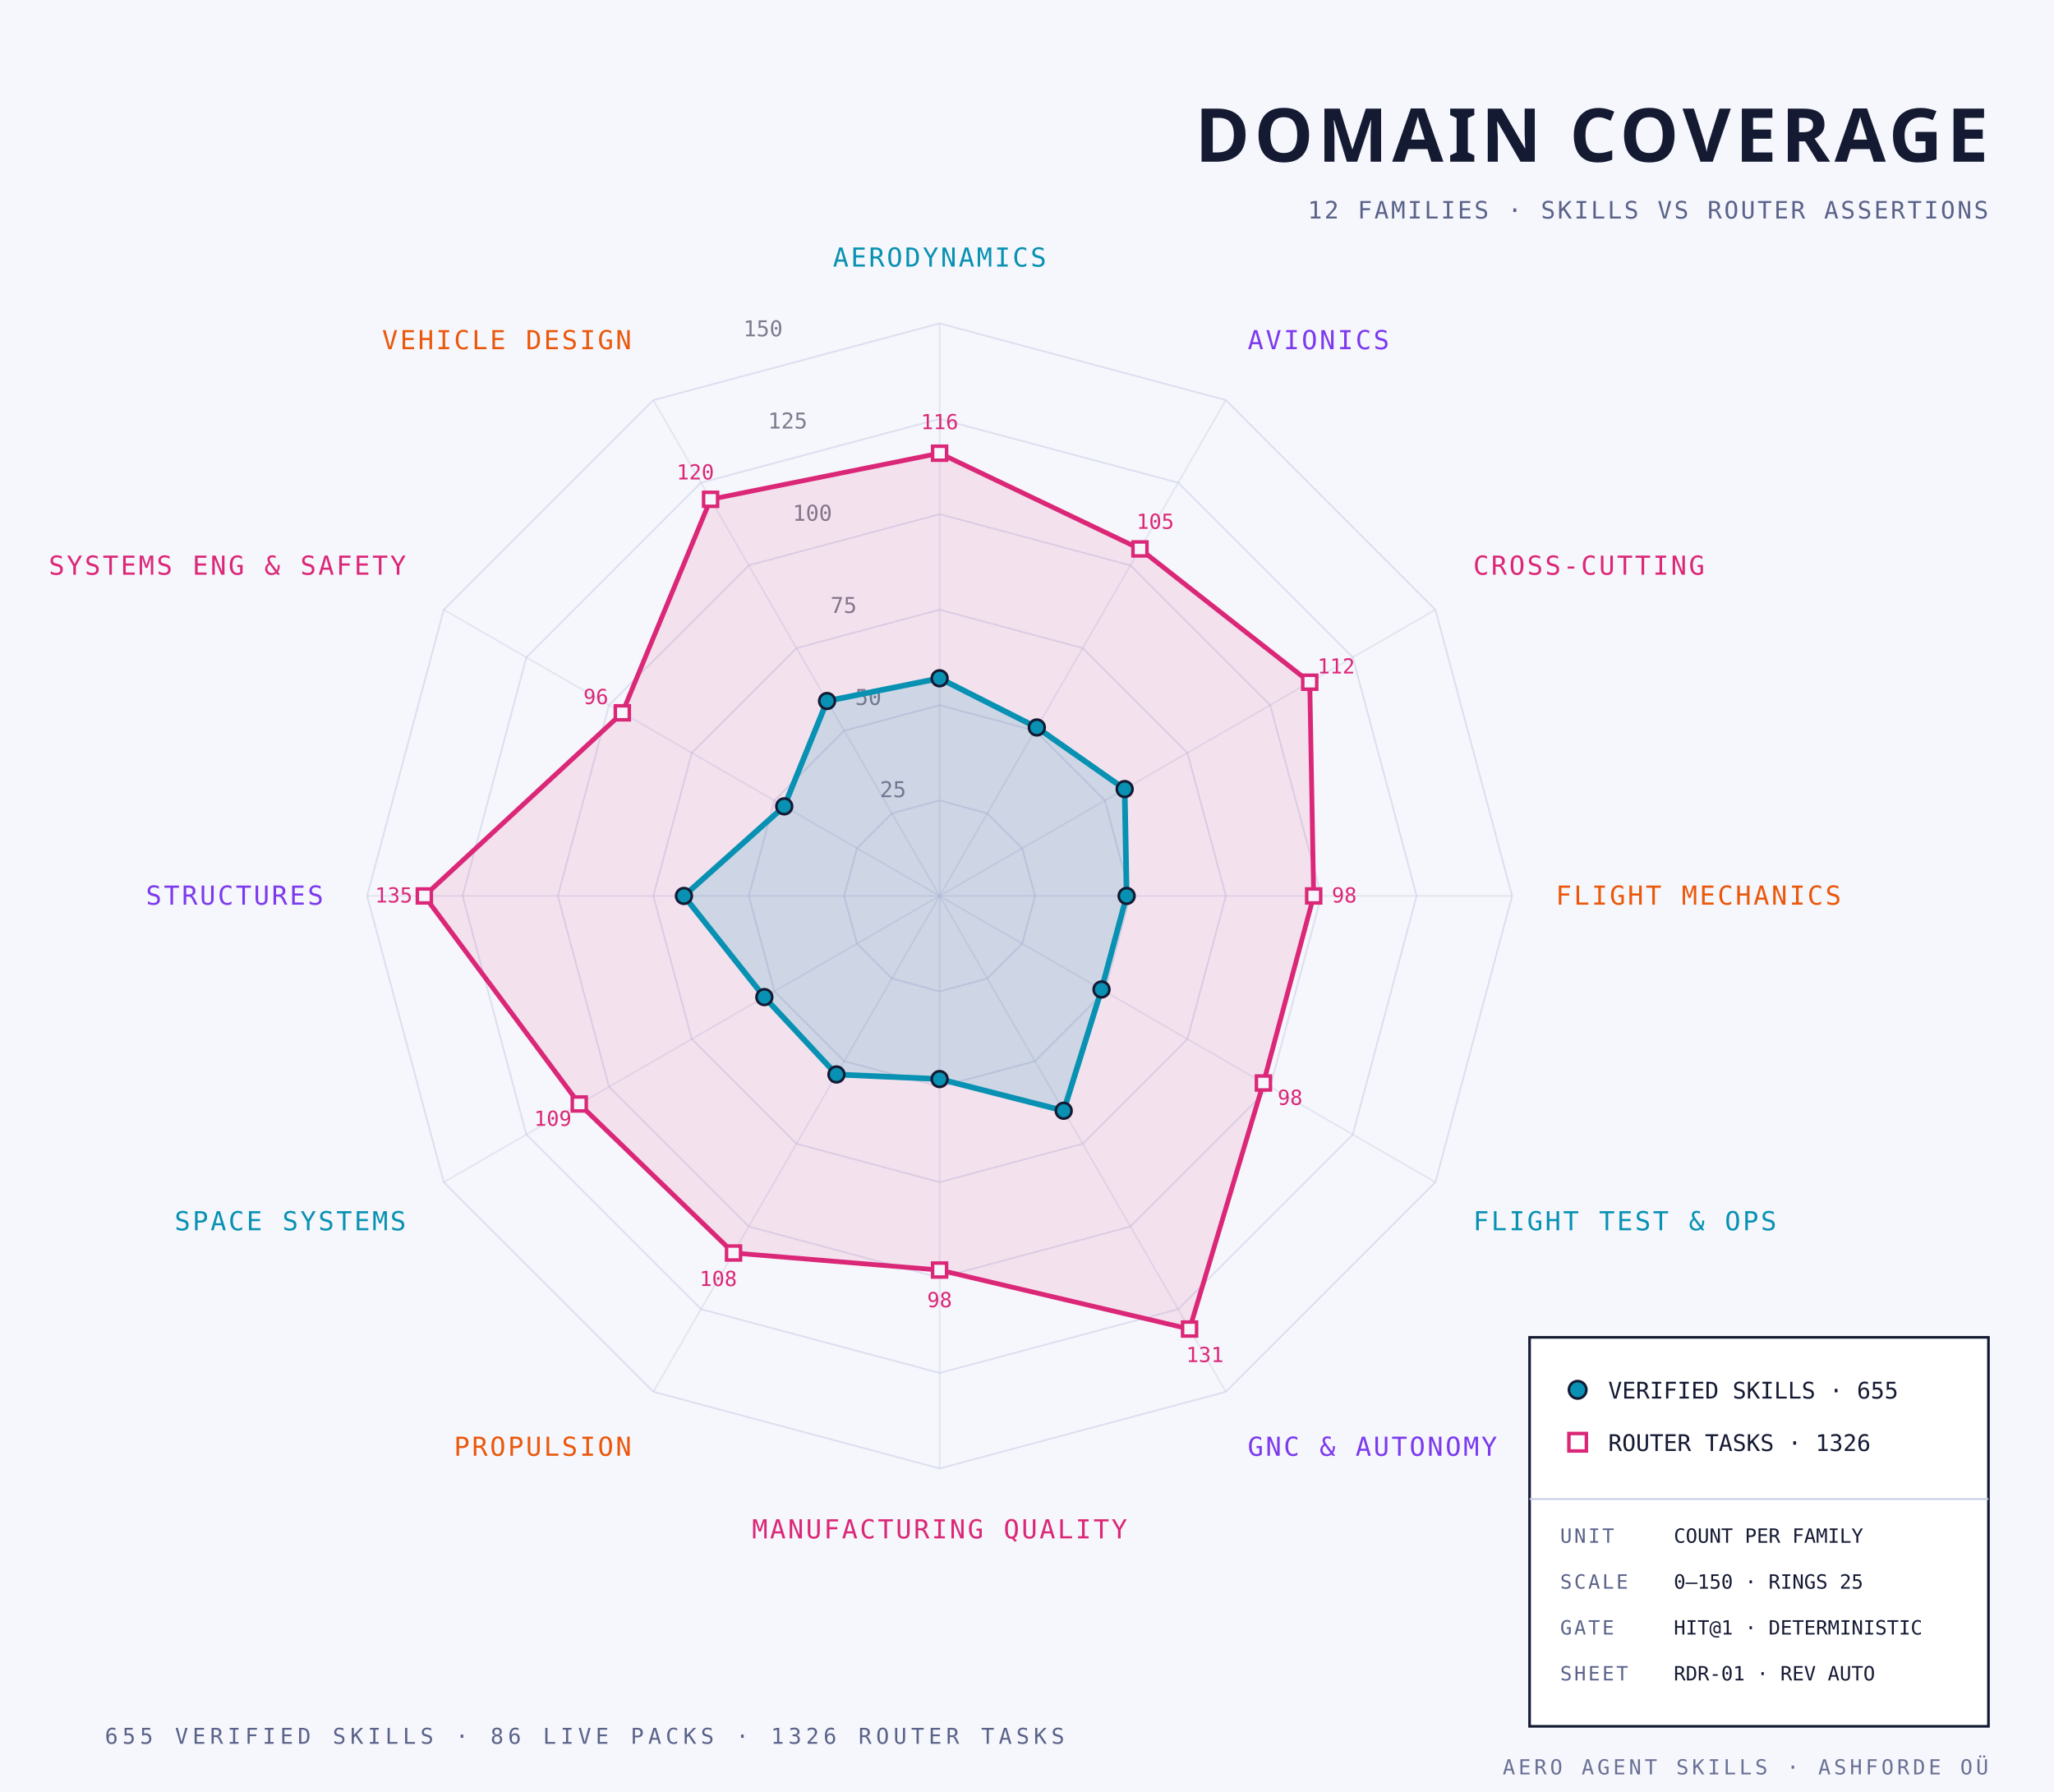
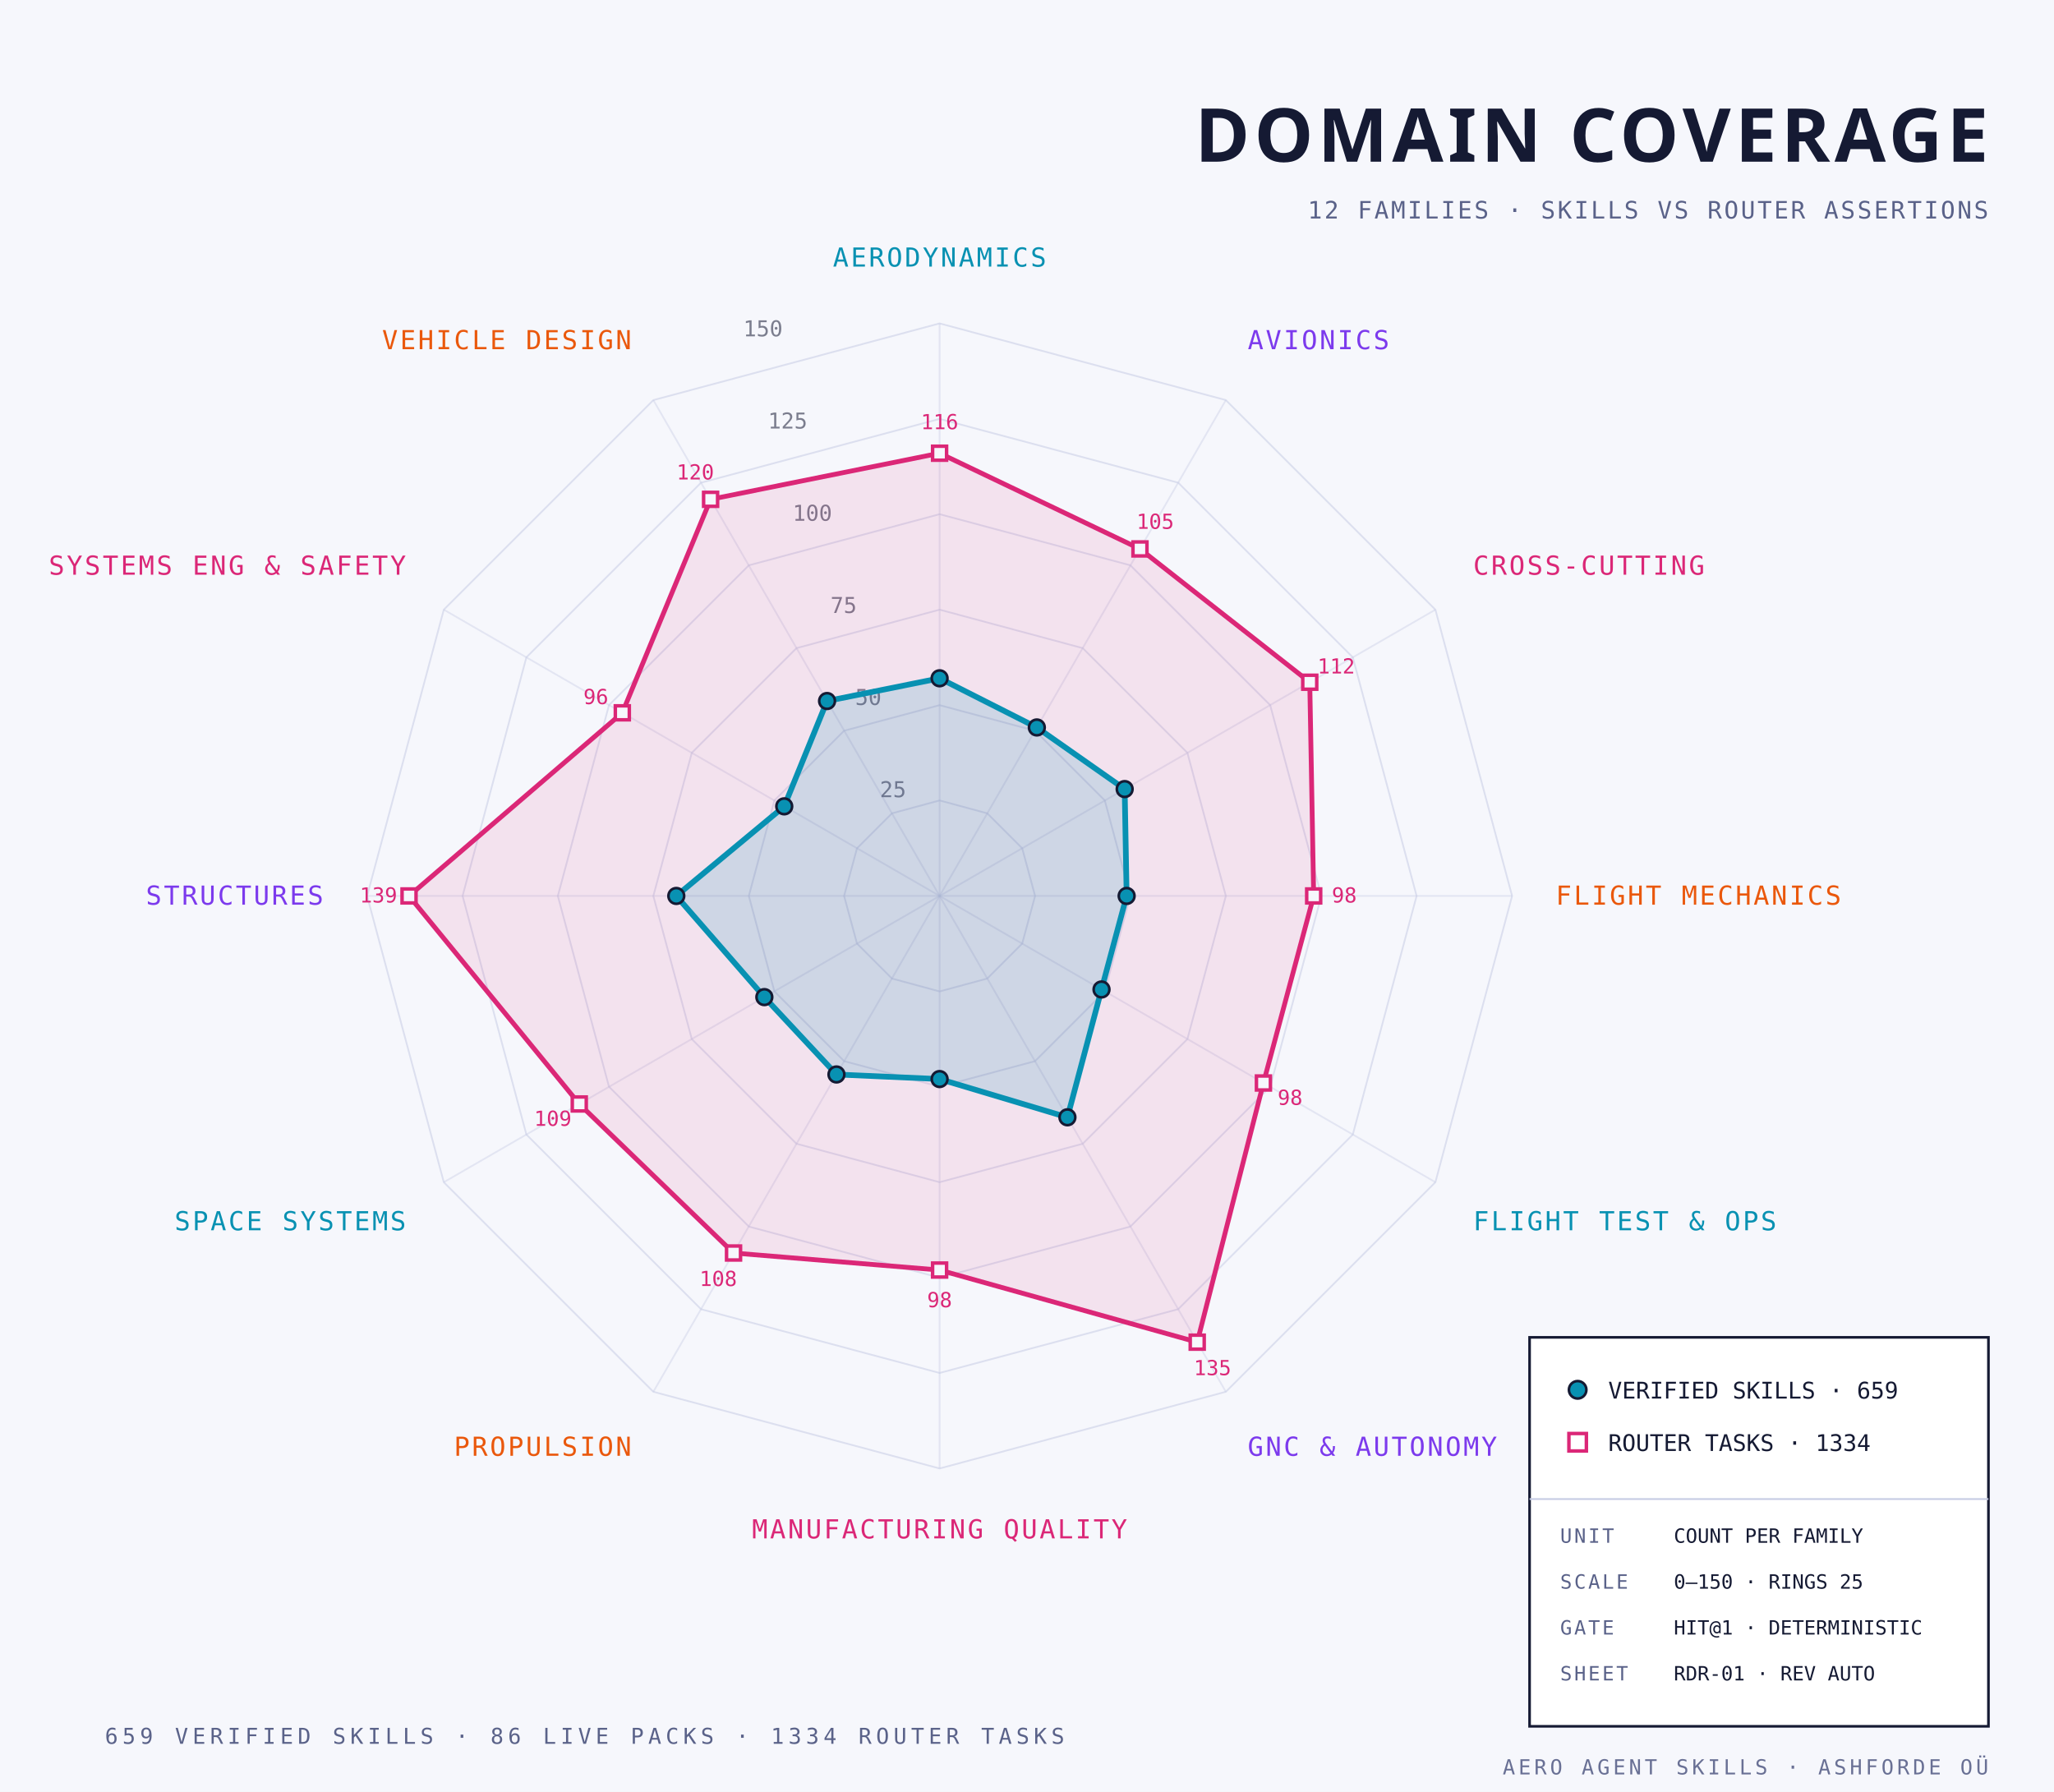
<svg xmlns="http://www.w3.org/2000/svg" width="940" height="820" viewBox="0 0 940 820">
  <style>
    .mono { font-family: "JetBrains Mono", "IBM Plex Mono", "Menlo", monospace; }
    .cond { font-family: "Barlow Condensed", "DIN Condensed", "Arial Narrow", sans-serif; font-weight: 700; text-transform: uppercase; }
    .serif { font-family: "Instrument Serif", Georgia, serif; font-style: italic; }
  </style>
  <rect width="940" height="820" fill="#f6f7fc" />
  <polygon points="430.0,366.3 451.8,372.2 467.8,388.2 473.7,410.0 467.8,431.8 451.8,447.8 430.0,453.7 408.2,447.8 392.2,431.8 386.3,410.0 392.2,388.2 408.2,372.2" fill="none" stroke="#c6cce4" stroke-width="0.8" stroke-opacity="0.55" />
  <polygon points="430.0,322.7 473.7,334.4 505.6,366.3 517.3,410.0 505.6,453.7 473.7,485.6 430.0,497.3 386.3,485.6 354.4,453.7 342.7,410.0 354.4,366.3 386.3,334.4" fill="none" stroke="#c6cce4" stroke-width="0.8" stroke-opacity="0.55" />
  <polygon points="430.0,279.0 495.5,296.6 543.4,344.5 561.0,410.0 543.4,475.5 495.5,523.4 430.0,541.0 364.5,523.4 316.6,475.5 299.0,410.0 316.6,344.5 364.5,296.6" fill="none" stroke="#c6cce4" stroke-width="0.8" stroke-opacity="0.55" />
  <polygon points="430.0,235.3 517.3,258.7 581.3,322.7 604.7,410.0 581.3,497.3 517.3,561.3 430.0,584.7 342.7,561.3 278.7,497.3 255.3,410.0 278.7,322.7 342.7,258.7" fill="none" stroke="#c6cce4" stroke-width="0.8" stroke-opacity="0.55" />
  <polygon points="430.0,191.7 539.2,220.9 619.1,300.8 648.3,410.0 619.1,519.2 539.2,599.1 430.0,628.3 320.8,599.1 240.9,519.2 211.7,410.0 240.9,300.8 320.8,220.9" fill="none" stroke="#c6cce4" stroke-width="0.8" stroke-opacity="0.55" />
  <polygon points="430.0,148.0 561.0,183.1 656.9,279.0 692.0,410.0 656.9,541.0 561.0,636.9 430.0,672.0 299.0,636.9 203.1,541.0 168.0,410.0 203.1,279.0 299.0,183.1" fill="none" stroke="#c6cce4" stroke-width="0.8" stroke-opacity="0.55" />
  <line x1="430" y1="410" x2="430.0" y2="148.0" stroke="#c6cce4" stroke-width="0.8" stroke-opacity="0.4" />
  <line x1="430" y1="410" x2="561.0" y2="183.1" stroke="#c6cce4" stroke-width="0.8" stroke-opacity="0.4" />
  <line x1="430" y1="410" x2="656.9" y2="279.0" stroke="#c6cce4" stroke-width="0.8" stroke-opacity="0.4" />
  <line x1="430" y1="410" x2="692.0" y2="410.0" stroke="#c6cce4" stroke-width="0.8" stroke-opacity="0.4" />
  <line x1="430" y1="410" x2="656.9" y2="541.0" stroke="#c6cce4" stroke-width="0.8" stroke-opacity="0.4" />
  <line x1="430" y1="410" x2="561.0" y2="636.9" stroke="#c6cce4" stroke-width="0.8" stroke-opacity="0.4" />
  <line x1="430" y1="410" x2="430.0" y2="672.0" stroke="#c6cce4" stroke-width="0.8" stroke-opacity="0.4" />
  <line x1="430" y1="410" x2="299.0" y2="636.9" stroke="#c6cce4" stroke-width="0.8" stroke-opacity="0.4" />
  <line x1="430" y1="410" x2="203.1" y2="541.0" stroke="#c6cce4" stroke-width="0.8" stroke-opacity="0.4" />
  <line x1="430" y1="410" x2="168.0" y2="410.0" stroke="#c6cce4" stroke-width="0.8" stroke-opacity="0.4" />
  <line x1="430" y1="410" x2="203.1" y2="279.0" stroke="#c6cce4" stroke-width="0.8" stroke-opacity="0.4" />
  <line x1="430" y1="410" x2="299.0" y2="183.1" stroke="#c6cce4" stroke-width="0.8" stroke-opacity="0.4" />
  <text class="mono" x="414.7" y="364.8" text-anchor="end" font-size="10" fill="#151a33" opacity="0.55">25</text>
  <text class="mono" x="403.4" y="322.6" text-anchor="end" font-size="10" fill="#151a33" opacity="0.55">50</text>
  <text class="mono" x="392.1" y="280.5" text-anchor="end" font-size="10" fill="#151a33" opacity="0.55">75</text>
  <text class="mono" x="380.8" y="238.3" text-anchor="end" font-size="10" fill="#151a33" opacity="0.55">100</text>
  <text class="mono" x="369.5" y="196.1" text-anchor="end" font-size="10" fill="#151a33" opacity="0.55">125</text>
  <text class="mono" x="358.2" y="153.9" text-anchor="end" font-size="10" fill="#151a33" opacity="0.55">150</text>
  <text class="mono" x="430.0" y="122.0" text-anchor="middle" font-size="12" fill="#0891b2" letter-spacing="1">AERODYNAMICS</text>
  <text class="mono" x="571.0" y="159.8" text-anchor="start" font-size="12" fill="#7c3aed" letter-spacing="1">AVIONICS</text>
  <text class="mono" x="674.2" y="263.0" text-anchor="start" font-size="12" fill="#db2777" letter-spacing="1">CROSS-CUTTING</text>
  <text class="mono" x="712.0" y="414.0" text-anchor="start" font-size="12" fill="#ea580c" letter-spacing="1">FLIGHT MECHANICS</text>
  <text class="mono" x="674.2" y="563.0" text-anchor="start" font-size="12" fill="#0891b2" letter-spacing="1">FLIGHT TEST &amp; OPS</text>
  <text class="mono" x="571.0" y="666.2" text-anchor="start" font-size="12" fill="#7c3aed" letter-spacing="1">GNC &amp; AUTONOMY</text>
  <text class="mono" x="430.0" y="704.0" text-anchor="middle" font-size="12" fill="#db2777" letter-spacing="1">MANUFACTURING QUALITY</text>
  <text class="mono" x="289.0" y="666.2" text-anchor="end" font-size="12" fill="#ea580c" letter-spacing="1">PROPULSION</text>
  <text class="mono" x="185.8" y="563.0" text-anchor="end" font-size="12" fill="#0891b2" letter-spacing="1">SPACE SYSTEMS</text>
  <text class="mono" x="148.0" y="414.0" text-anchor="end" font-size="12" fill="#7c3aed" letter-spacing="1">STRUCTURES</text>
  <text class="mono" x="185.8" y="263.0" text-anchor="end" font-size="12" fill="#db2777" letter-spacing="1">SYSTEMS ENG &amp; SAFETY</text>
  <text class="mono" x="289.0" y="159.8" text-anchor="end" font-size="12" fill="#ea580c" letter-spacing="1">VEHICLE DESIGN</text>
-   <polygon points="430.0,207.4 521.7,251.2 599.4,312.2 601.2,410.0 578.2,495.6 544.4,608.2 430.0,581.2 335.7,573.4 265.1,505.2 194.2,410.0 284.8,326.2 325.2,228.5" fill="#db2777" fill-opacity="0.10" stroke="#db2777" stroke-width="2.2" />
+   <polygon points="430.0,207.4 521.7,251.2 599.4,312.2 601.2,410.0 578.2,495.6 547.9,614.2 430.0,581.2 335.7,573.4 265.1,505.2 187.2,410.0 284.8,326.2 325.2,228.5" fill="#db2777" fill-opacity="0.10" stroke="#db2777" stroke-width="2.2" />
  <rect x="426.8" y="204.2" width="6.4" height="6.4" fill="#f6f7fc" stroke="#db2777" stroke-width="1.6" />
  <rect x="518.5" y="248.0" width="6.4" height="6.4" fill="#f6f7fc" stroke="#db2777" stroke-width="1.6" />
  <rect x="596.2" y="309.0" width="6.4" height="6.4" fill="#f6f7fc" stroke="#db2777" stroke-width="1.6" />
  <rect x="598.0" y="406.8" width="6.4" height="6.4" fill="#f6f7fc" stroke="#db2777" stroke-width="1.6" />
  <rect x="575.0" y="492.4" width="6.4" height="6.4" fill="#f6f7fc" stroke="#db2777" stroke-width="1.6" />
-   <rect x="541.2" y="605.0" width="6.4" height="6.4" fill="#f6f7fc" stroke="#db2777" stroke-width="1.6" />
+   <rect x="544.7" y="611.0" width="6.4" height="6.4" fill="#f6f7fc" stroke="#db2777" stroke-width="1.6" />
  <rect x="426.8" y="578.0" width="6.4" height="6.4" fill="#f6f7fc" stroke="#db2777" stroke-width="1.6" />
  <rect x="332.5" y="570.2" width="6.4" height="6.4" fill="#f6f7fc" stroke="#db2777" stroke-width="1.6" />
  <rect x="261.9" y="502.0" width="6.4" height="6.4" fill="#f6f7fc" stroke="#db2777" stroke-width="1.6" />
-   <rect x="191.0" y="406.8" width="6.4" height="6.4" fill="#f6f7fc" stroke="#db2777" stroke-width="1.6" />
+   <rect x="184.0" y="406.8" width="6.4" height="6.4" fill="#f6f7fc" stroke="#db2777" stroke-width="1.6" />
  <rect x="281.6" y="323.0" width="6.4" height="6.4" fill="#f6f7fc" stroke="#db2777" stroke-width="1.6" />
  <rect x="322.0" y="225.3" width="6.4" height="6.4" fill="#f6f7fc" stroke="#db2777" stroke-width="1.6" />
-   <polygon points="430.0,310.4 474.5,332.9 514.7,361.1 515.6,410.0 504.1,452.8 486.8,508.3 430.0,493.8 382.8,491.7 349.8,456.3 313.0,410.0 358.9,369.0 378.5,320.8" fill="#0891b2" fill-opacity="0.16" stroke="#0891b2" stroke-width="2.6" />
+   <polygon points="430.0,310.4 474.5,332.9 514.7,361.1 515.6,410.0 504.1,452.8 488.5,511.3 430.0,493.8 382.8,491.7 349.8,456.3 309.5,410.0 358.9,369.0 378.5,320.8" fill="#0891b2" fill-opacity="0.16" stroke="#0891b2" stroke-width="2.6" />
  <circle cx="430.0" cy="310.4" r="3.6" fill="#0891b2" stroke="#151a33" stroke-width="1.2" />
  <circle cx="474.5" cy="332.9" r="3.6" fill="#0891b2" stroke="#151a33" stroke-width="1.2" />
  <circle cx="514.7" cy="361.1" r="3.6" fill="#0891b2" stroke="#151a33" stroke-width="1.2" />
  <circle cx="515.6" cy="410.0" r="3.6" fill="#0891b2" stroke="#151a33" stroke-width="1.2" />
  <circle cx="504.1" cy="452.8" r="3.6" fill="#0891b2" stroke="#151a33" stroke-width="1.2" />
-   <circle cx="486.8" cy="508.3" r="3.6" fill="#0891b2" stroke="#151a33" stroke-width="1.2" />
+   <circle cx="488.5" cy="511.3" r="3.6" fill="#0891b2" stroke="#151a33" stroke-width="1.2" />
  <circle cx="430.0" cy="493.8" r="3.6" fill="#0891b2" stroke="#151a33" stroke-width="1.2" />
  <circle cx="382.8" cy="491.7" r="3.6" fill="#0891b2" stroke="#151a33" stroke-width="1.2" />
  <circle cx="349.8" cy="456.3" r="3.6" fill="#0891b2" stroke="#151a33" stroke-width="1.2" />
-   <circle cx="313.0" cy="410.0" r="3.6" fill="#0891b2" stroke="#151a33" stroke-width="1.2" />
+   <circle cx="309.5" cy="410.0" r="3.6" fill="#0891b2" stroke="#151a33" stroke-width="1.2" />
  <circle cx="358.9" cy="369.0" r="3.6" fill="#0891b2" stroke="#151a33" stroke-width="1.2" />
  <circle cx="378.5" cy="320.8" r="3.6" fill="#0891b2" stroke="#151a33" stroke-width="1.2" />
  <text class="mono" x="430.0" y="196.4" text-anchor="middle" font-size="9.5" fill="#db2777">116</text>
  <text class="mono" x="528.7" y="242.0" text-anchor="middle" font-size="9.5" fill="#db2777">105</text>
  <text class="mono" x="611.5" y="308.2" text-anchor="middle" font-size="9.5" fill="#db2777">112</text>
  <text class="mono" x="615.2" y="413.0" text-anchor="middle" font-size="9.5" fill="#db2777">98</text>
  <text class="mono" x="590.4" y="505.6" text-anchor="middle" font-size="9.5" fill="#db2777">98</text>
-   <text class="mono" x="551.4" y="623.3" text-anchor="middle" font-size="9.5" fill="#db2777">131</text>
+   <text class="mono" x="554.9" y="629.3" text-anchor="middle" font-size="9.5" fill="#db2777">135</text>
  <text class="mono" x="430.0" y="598.2" text-anchor="middle" font-size="9.5" fill="#db2777">98</text>
  <text class="mono" x="328.7" y="588.5" text-anchor="middle" font-size="9.5" fill="#db2777">108</text>
  <text class="mono" x="253.0" y="515.2" text-anchor="middle" font-size="9.5" fill="#db2777">109</text>
-   <text class="mono" x="180.2" y="413.0" text-anchor="middle" font-size="9.5" fill="#db2777">135</text>
+   <text class="mono" x="173.2" y="413.0" text-anchor="middle" font-size="9.5" fill="#db2777">139</text>
  <text class="mono" x="272.7" y="322.2" text-anchor="middle" font-size="9.5" fill="#db2777">96</text>
  <text class="mono" x="318.2" y="219.4" text-anchor="middle" font-size="9.5" fill="#db2777">120</text>
  <text class="cond" x="910.0" y="74.0" text-anchor="end" font-size="34" fill="#151a33" letter-spacing="2">DOMAIN COVERAGE</text>
  <text class="mono" x="910.0" y="100.0" text-anchor="end" font-size="11" fill="#5a6289" letter-spacing="1">12 FAMILIES · SKILLS VS ROUTER ASSERTIONS</text>
  <rect x="700" y="612" width="210" height="178" fill="#ffffff" stroke="#151a33" stroke-width="1.2" />
  <line x1="700" y1="686" x2="910" y2="686" stroke="#c6cce4" stroke-width="0.8" />
  <circle cx="722" cy="636" r="4" fill="#0891b2" stroke="#151a33" stroke-width="1.2" />
-   <text class="mono" x="736.0" y="640.0" text-anchor="start" font-size="10.5" fill="#151a33">VERIFIED SKILLS · 655</text>
+   <text class="mono" x="736.0" y="640.0" text-anchor="start" font-size="10.5" fill="#151a33">VERIFIED SKILLS · 659</text>
  <rect x="718" y="656" width="8" height="8" fill="none" stroke="#db2777" stroke-width="1.6" />
-   <text class="mono" x="736.0" y="664.0" text-anchor="start" font-size="10.5" fill="#151a33">ROUTER TASKS · 1326</text>
+   <text class="mono" x="736.0" y="664.0" text-anchor="start" font-size="10.5" fill="#151a33">ROUTER TASKS · 1334</text>
  <text class="mono" x="714.0" y="706.0" text-anchor="start" font-size="9" fill="#5a6289" letter-spacing="1">UNIT</text>
  <text class="mono" x="766.0" y="706.0" text-anchor="start" font-size="9" fill="#151a33">COUNT PER FAMILY</text>
  <text class="mono" x="714.0" y="727.0" text-anchor="start" font-size="9" fill="#5a6289" letter-spacing="1">SCALE</text>
  <text class="mono" x="766.0" y="727.0" text-anchor="start" font-size="9" fill="#151a33">0–150 · RINGS 25</text>
  <text class="mono" x="714.0" y="748.0" text-anchor="start" font-size="9" fill="#5a6289" letter-spacing="1">GATE</text>
  <text class="mono" x="766.0" y="748.0" text-anchor="start" font-size="9" fill="#151a33">HIT@1 · DETERMINISTIC</text>
  <text class="mono" x="714.0" y="769.0" text-anchor="start" font-size="9" fill="#5a6289" letter-spacing="1">SHEET</text>
  <text class="mono" x="766.0" y="769.0" text-anchor="start" font-size="9" fill="#151a33">RDR-01 · REV AUTO</text>
-   <text class="mono" x="48.0" y="798.0" text-anchor="start" font-size="10" fill="#5a6289" letter-spacing="2">655 VERIFIED SKILLS · 86 LIVE PACKS · 1326 ROUTER TASKS</text>
+   <text class="mono" x="48.0" y="798.0" text-anchor="start" font-size="10" fill="#5a6289" letter-spacing="2">659 VERIFIED SKILLS · 86 LIVE PACKS · 1334 ROUTER TASKS</text>
  <text class="mono" x="910.0" y="812.0" text-anchor="end" font-size="9.5" fill="#5a6289" letter-spacing="1.5" opacity="0.9">AERO AGENT SKILLS · ASHFORDE OÜ</text>
</svg>
